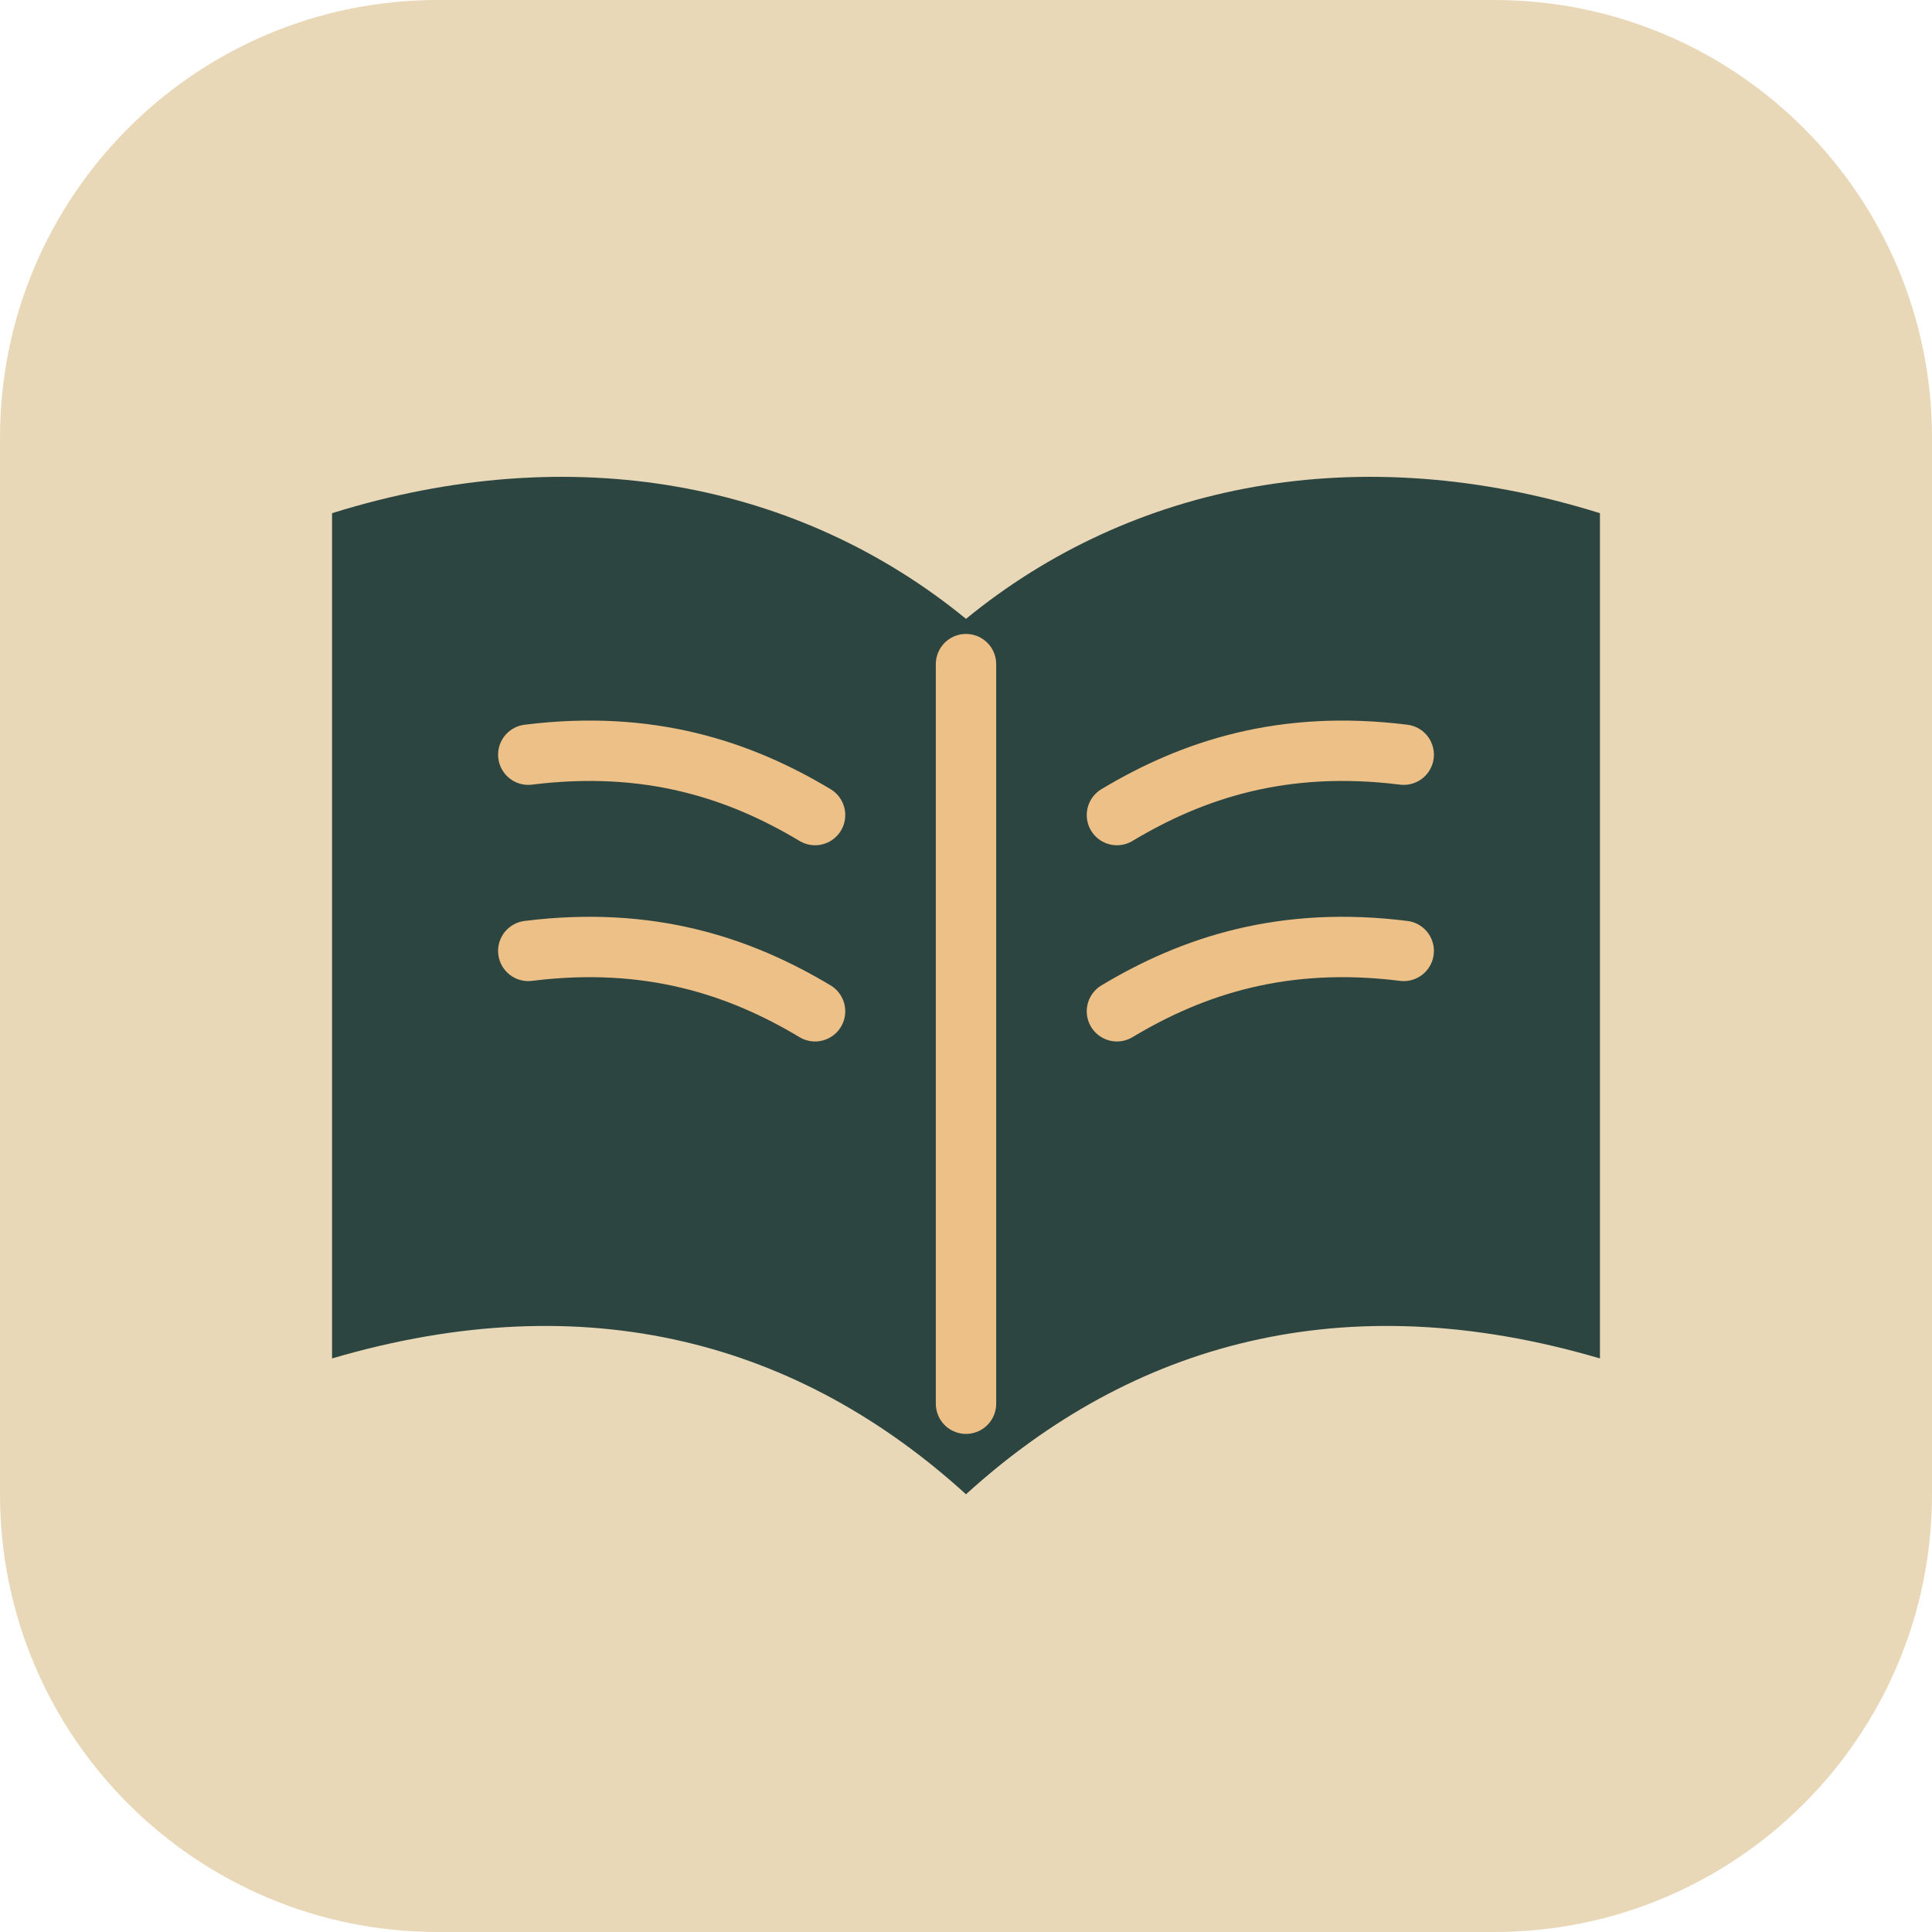
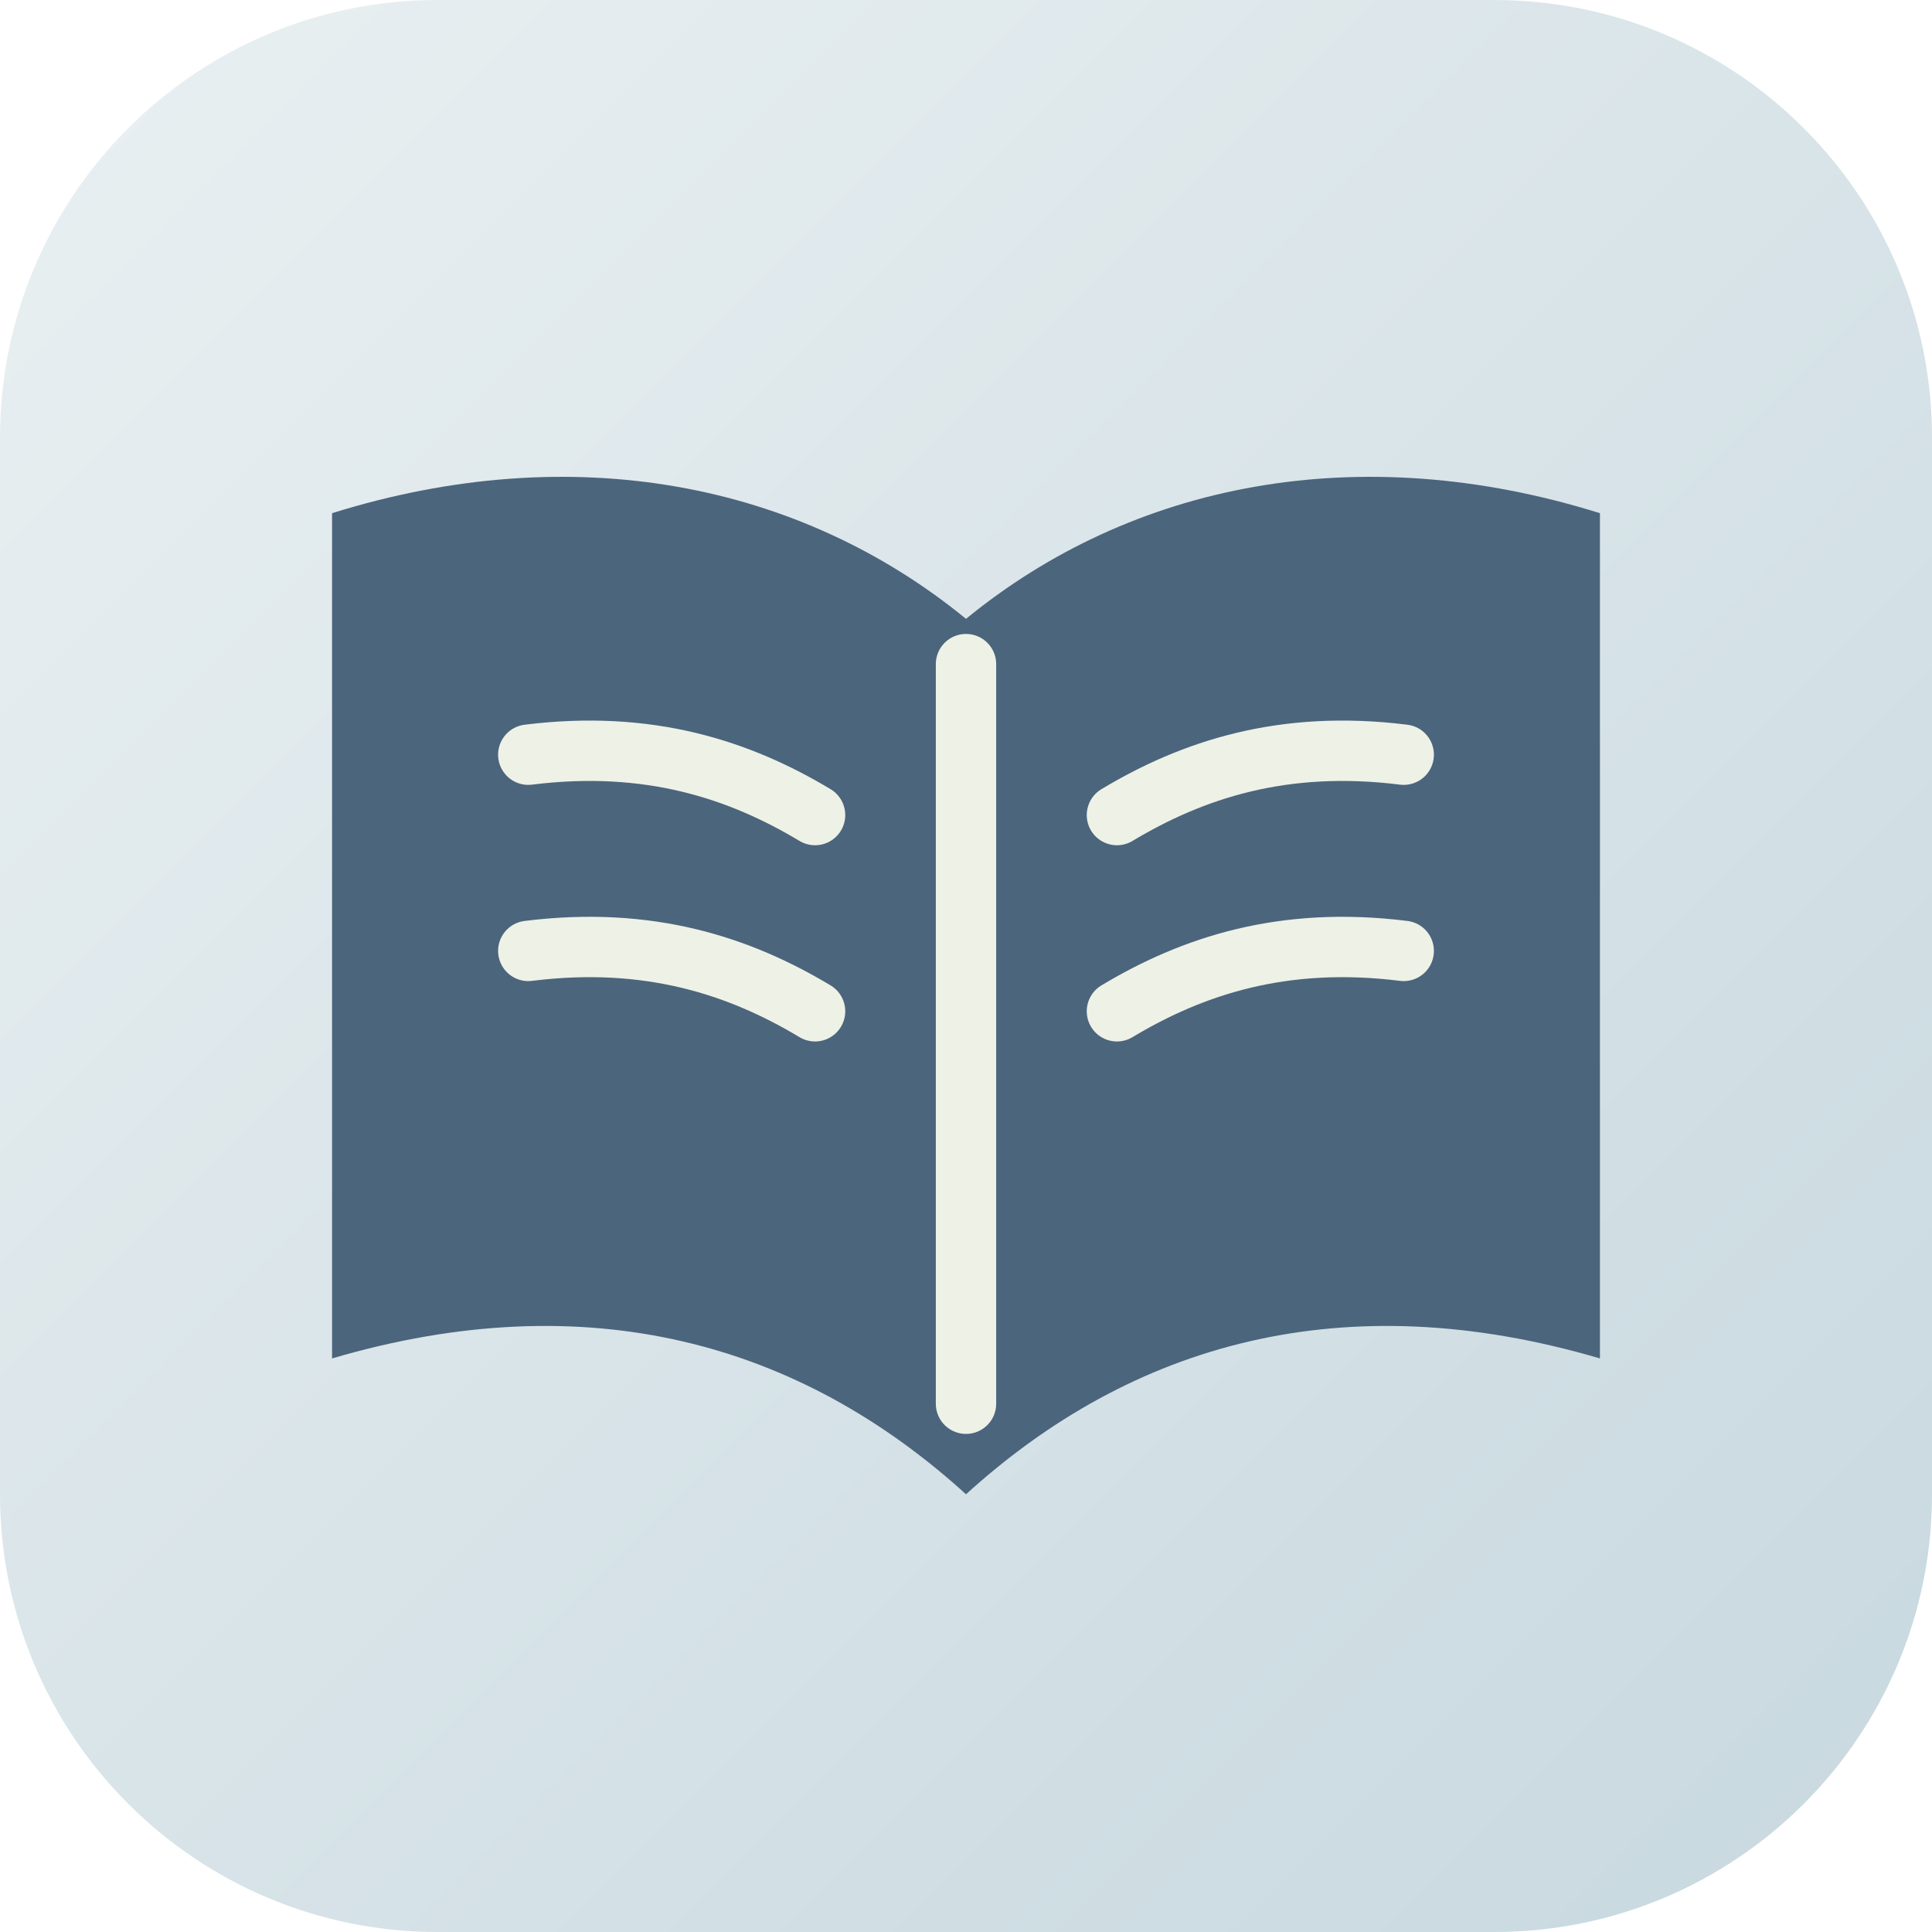
<svg xmlns="http://www.w3.org/2000/svg" width="128" height="128" viewBox="0 0 128 128">
-   <rect width="128" height="128" rx="29" fill="#e9d8b8" />
-   <path d="M64 41c-11-9-26-12-42-7v56c17-5 31-1 42 9 11-10 25-14 42-9V34c-16-5-31-2-42 7Z" fill="#2d4540" />
-   <path d="M64 44v49M35 50c8-1 14 1 19 4m-19 9c8-1 14 1 19 4m20-13c5-3 11-5 19-4m-19 17c5-3 11-5 19-4" fill="none" stroke="#edc088" stroke-width="4" stroke-linecap="round" />
+   <defs>
+     <linearGradient id="paper" x2="1" y2="1">
+       <stop stop-color="#eaf0f2" />
+       <stop offset="1" stop-color="#c7d8df" />
+     </linearGradient>
+   </defs>
+   <rect width="128" height="128" rx="29" fill="url(#paper)" />
+   <path d="M64 41c-11-9-26-12-42-7v56c17-5 31-1 42 9 11-10 25-14 42-9V34c-16-5-31-2-42 7Z" fill="#4b657c" />
+   <path d="M64 44v49M35 50c8-1 14 1 19 4m-19 9c8-1 14 1 19 4m20-13c5-3 11-5 19-4m-19 17c5-3 11-5 19-4" fill="none" stroke="#eef1e6" stroke-width="4" stroke-linecap="round" />
</svg>
